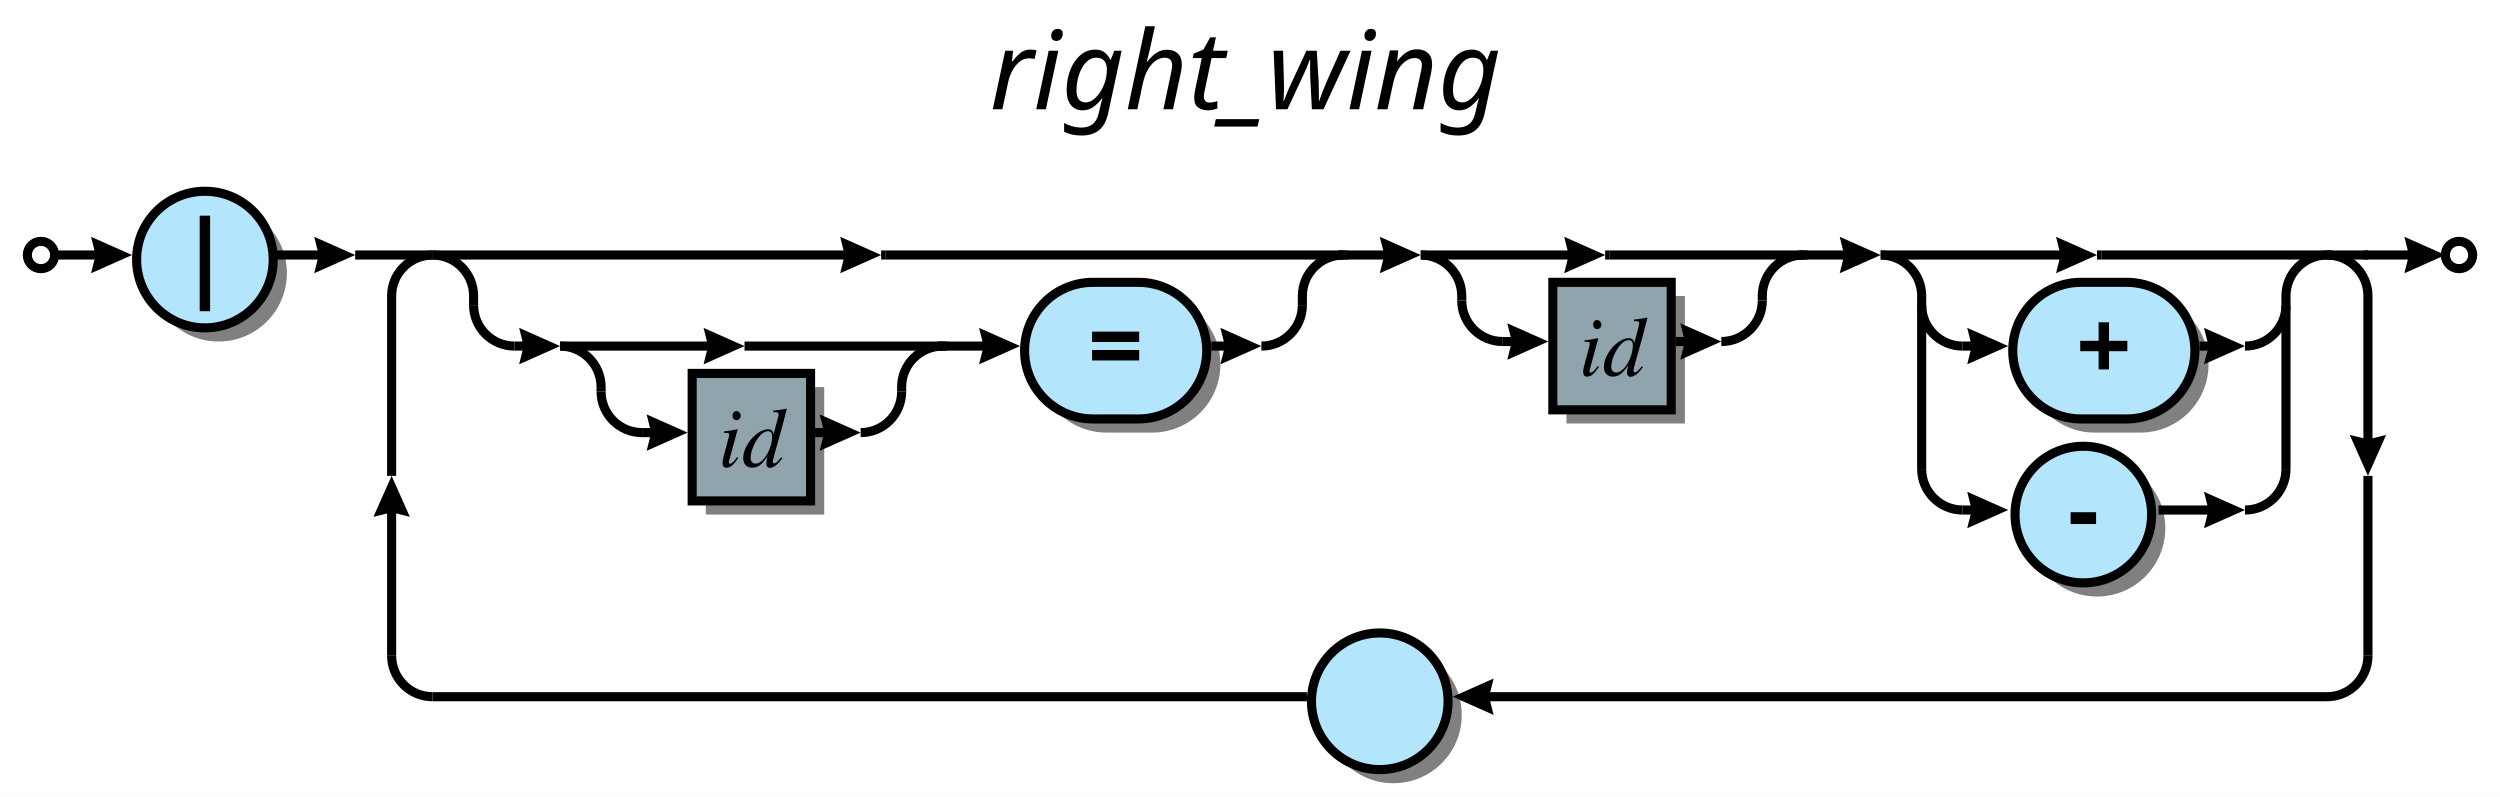
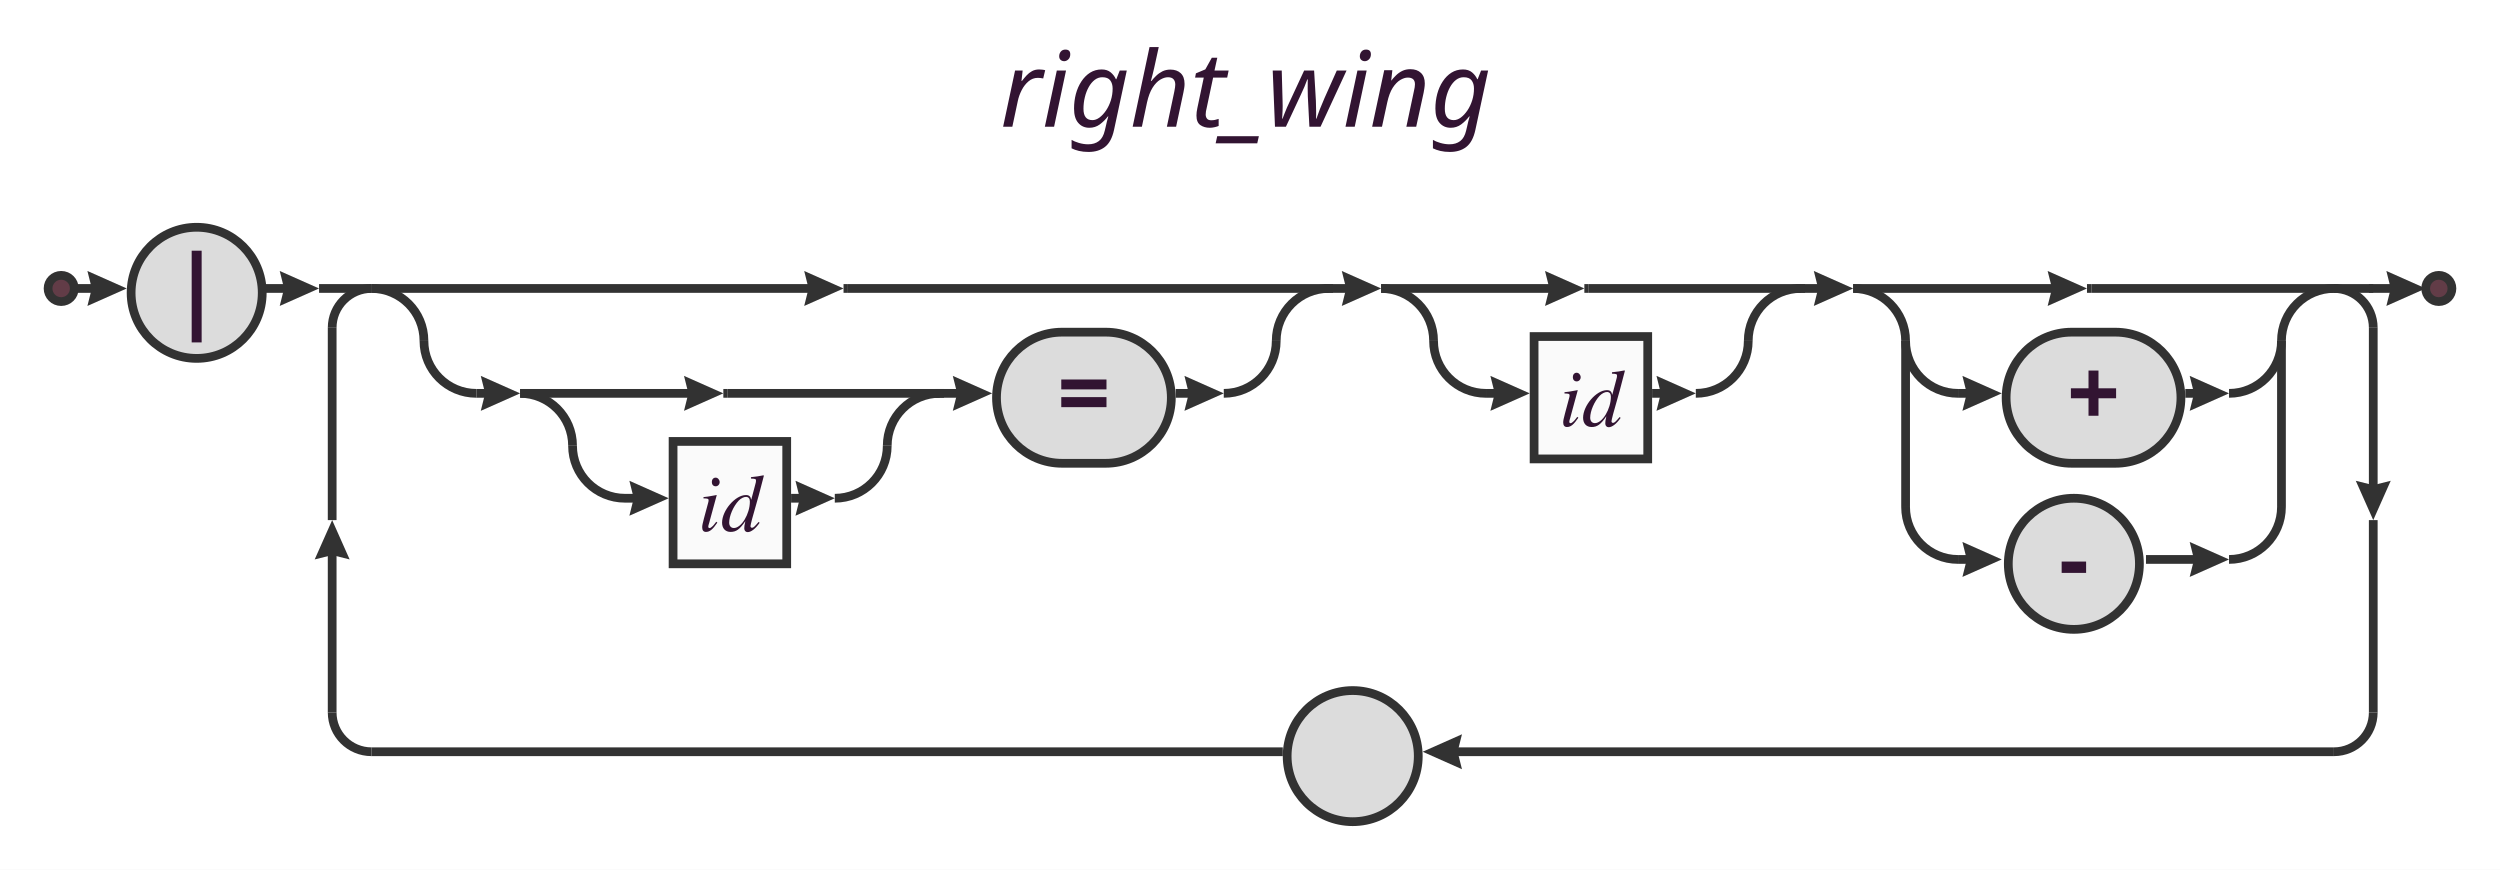
- <svg xmlns="http://www.w3.org/2000/svg" xml:space="preserve" width="549" height="175" version="1.1">
+ <svg xmlns="http://www.w3.org/2000/svg" xml:space="preserve" width="572" height="199" version="1.1">
  <style type="text/css">

- .box_font {fill:#000000; text-anchor:middle;
+ .hash_font {fill:#321432; text-anchor:middle;
    font-family:Times; font-size:14pt; font-weight:normal; font-style:italic;}
- .charclass_font {fill:#000000; text-anchor:middle;
+ .definitive_font {fill:#321432; text-anchor:middle;
+     font-family:Times; font-size:14pt; font-weight:normal; font-style:italic;}
+ .title_font {fill:#321432; text-anchor:middle;
+     font-family:Sans; font-size:18pt; font-weight:normal; font-style:italic;}
+ .non-terminal_font {fill:#321432; text-anchor:middle;
+     font-family:Times; font-size:14pt; font-weight:normal; font-style:italic;}
+ .negative_font {fill:#321432; text-anchor:middle;
+     font-family:Times; font-size:14pt; font-weight:normal; font-style:italic;}
+ .charclass_font {fill:#321432; text-anchor:middle;
    font-family:Sans; font-size:16pt; font-weight:bold; font-style:normal;}
- .title_font {fill:#000000; text-anchor:middle;
-     font-family:Sans; font-size:18pt; font-weight:normal; font-style:italic;}
- .bubble_font {fill:#000000; text-anchor:middle;
-     font-family:Sans; font-size:14pt; font-weight:bold; font-style:normal;}
- .token_font {fill:#000000; text-anchor:middle;
+ .space_font {fill:#321432; text-anchor:middle;
+     font-family:Sans; font-size:3pt; font-weight:normal; font-style:normal;}
+ .token_font {fill:#321432; text-anchor:middle;
    font-family:Sans; font-size:16pt; font-weight:bold; font-style:normal;}
.label {fill:#000;
  text-anchor:middle;
  font-size:16pt; font-weight:bold; font-family:Sans;}
.link {fill: #0D47A1;}
.link:hover {fill: #0D47A1; text-decoration:underline;}
.link:visited {fill: #4A148C;}

</style>
  <defs>
    <marker id="arrow" markerWidth="5" markerHeight="4" refX="2.5" refY="2" orient="auto" markerUnits="strokeWidth">
-       <path d="M0,0 L0.5,2 L0,4 L4.5,2 z" fill="#000000" />
+       <path d="M0,0 L0.5,2 L0,4 L4.5,2 z" fill="#323232" />
    </marker>
  </defs>
  <rect width="100%" height="100%" fill="white" />
-   <circle cx="48.0" cy="60.0" r="15.0" stroke="none" fill-opacity="0.498" fill="#000000" />
-   <rect x="155.0" y="85.0" width="26.0" height="28.0" stroke="none" fill-opacity="0.498" fill="#000000" />
-   <path d="M243.0,95.0 A15.0,15.0 0 0,1 243.0,65.0 H253.0 A15.0,15.0 0 0,1 253.0,95.0 z" stroke="none" fill-opacity="0.498" fill="#000000" />
-   <rect x="344.0" y="65.0" width="26.0" height="28.0" stroke="none" fill-opacity="0.498" fill="#000000" />
-   <path d="M460.0,95.0 A15.0,15.0 0 0,1 460.0,65.0 H470.0 A15.0,15.0 0 0,1 470.0,95.0 z" stroke="none" fill-opacity="0.498" fill="#000000" />
-   <circle cx="460.5" cy="116.0" r="15.0" stroke="none" fill-opacity="0.498" fill="#000000" />
-   <circle cx="306.0" cy="157.0" r="15.0" stroke="none" fill-opacity="0.498" fill="#000000" />
-   <circle cx="9" cy="56.0" r="3" stroke="#000000" stroke-width="2" fill="#FFFFFF" />
-   <circle cx="45.0" cy="57.0" r="15.0" stroke="#000000" stroke-width="2" fill="#B3E5FC" />
-   <text class="token_font" x="45.0" y="63.5">|</text>
-   <line x1="193.5" y1="56.0" x2="194.5" y2="56.0" stroke="#000000" stroke-width="2" />
-   <line x1="163.5" y1="76.0" x2="164.5" y2="76.0" stroke="#000000" stroke-width="2" />
-   <rect x="152.0" y="82.0" width="26.0" height="28.0" stroke="#000000" stroke-width="2" fill="#90A4AE" />
-   <text class="box_font" x="165.0" y="102.5">id</text>
-   <line x1="123.0" y1="76.0" x2="159.5" y2="76.0" stroke="#000000" stroke-width="2" marker-end="url(#arrow)" />
-   <line x1="164.5" y1="76.0" x2="208.0" y2="76.0" stroke="#000000" stroke-width="2" />
-   <path d="M132.0,85.0 A9.0,9.0 0 0,0 123.0,76.0" stroke="#000000" stroke-width="2" fill="none" />
-   <line x1="141.0" y1="95.0" x2="147.0" y2="95.0" stroke="#000000" stroke-width="2" marker-end="url(#arrow)" />
-   <line x1="179.0" y1="95.0" x2="185.0" y2="95.0" stroke="#000000" stroke-width="2" marker-end="url(#arrow)" />
-   <path d="M132.0,86.0 A9.0,9.0 0 0,0 141.0,95.0" stroke="#000000" stroke-width="2" fill="none" />
-   <path d="M189.0,95.0 A9.0,9.0 0 0,0 198.0,86.0" stroke="#000000" stroke-width="2" fill="none" />
-   <path d="M207.0,76.0 A9.0,9.0 0 0,0 198.0,85.0" stroke="#000000" stroke-width="2" fill="none" />
-   <line x1="132.0" y1="86.0" x2="132.0" y2="85.0" stroke="#000000" stroke-width="2" />
-   <line x1="198.0" y1="86.0" x2="198.0" y2="85.0" stroke="#000000" stroke-width="2" />
-   <path d="M240.0,92.0 A15.0,15.0 0 0,1 240.0,62.0 H250.0 A15.0,15.0 0 0,1 250.0,92.0 z" stroke="#000000" stroke-width="2" fill="#B3E5FC" />
-   <text class="token_font" x="245.0" y="83.5">=</text>
-   <line x1="206.0" y1="76.0" x2="220.0" y2="76.0" stroke="#000000" stroke-width="2" marker-end="url(#arrow)" />
-   <line x1="95.0" y1="56.0" x2="189.5" y2="56.0" stroke="#000000" stroke-width="2" marker-end="url(#arrow)" />
-   <line x1="194.5" y1="56.0" x2="296.0" y2="56.0" stroke="#000000" stroke-width="2" />
-   <path d="M104.0,65.0 A9.0,9.0 0 0,0 95.0,56.0" stroke="#000000" stroke-width="2" fill="none" />
-   <line x1="113.0" y1="76.0" x2="119.0" y2="76.0" stroke="#000000" stroke-width="2" marker-end="url(#arrow)" />
-   <line x1="266.0" y1="76.0" x2="273.0" y2="76.0" stroke="#000000" stroke-width="2" marker-end="url(#arrow)" />
-   <path d="M104.0,67.0 A9.0,9.0 0 0,0 113.0,76.0" stroke="#000000" stroke-width="2" fill="none" />
-   <path d="M277.0,76.0 A9.0,9.0 0 0,0 286.0,67.0" stroke="#000000" stroke-width="2" fill="none" />
-   <path d="M295.0,56.0 A9.0,9.0 0 0,0 286.0,65.0" stroke="#000000" stroke-width="2" fill="none" />
-   <line x1="104.0" y1="67.0" x2="104.0" y2="65.0" stroke="#000000" stroke-width="2" />
-   <line x1="286.0" y1="67.0" x2="286.0" y2="65.0" stroke="#000000" stroke-width="2" />
-   <line x1="352.5" y1="56.0" x2="353.5" y2="56.0" stroke="#000000" stroke-width="2" />
-   <rect x="341.0" y="62.0" width="26.0" height="28.0" stroke="#000000" stroke-width="2" fill="#90A4AE" />
-   <text class="box_font" x="354.0" y="82.5">id</text>
-   <line x1="312.0" y1="56.0" x2="348.5" y2="56.0" stroke="#000000" stroke-width="2" marker-end="url(#arrow)" />
-   <line x1="353.5" y1="56.0" x2="397.0" y2="56.0" stroke="#000000" stroke-width="2" />
-   <path d="M321.0,65.0 A9.0,9.0 0 0,0 312.0,56.0" stroke="#000000" stroke-width="2" fill="none" />
-   <line x1="330.0" y1="75.0" x2="336.0" y2="75.0" stroke="#000000" stroke-width="2" marker-end="url(#arrow)" />
-   <line x1="368.0" y1="75.0" x2="374.0" y2="75.0" stroke="#000000" stroke-width="2" marker-end="url(#arrow)" />
-   <path d="M321.0,66.0 A9.0,9.0 0 0,0 330.0,75.0" stroke="#000000" stroke-width="2" fill="none" />
-   <path d="M378.0,75.0 A9.0,9.0 0 0,0 387.0,66.0" stroke="#000000" stroke-width="2" fill="none" />
-   <path d="M396.0,56.0 A9.0,9.0 0 0,0 387.0,65.0" stroke="#000000" stroke-width="2" fill="none" />
-   <line x1="321.0" y1="66.0" x2="321.0" y2="65.0" stroke="#000000" stroke-width="2" />
-   <line x1="387.0" y1="66.0" x2="387.0" y2="65.0" stroke="#000000" stroke-width="2" />
-   <line x1="294.0" y1="56.0" x2="308.0" y2="56.0" stroke="#000000" stroke-width="2" marker-end="url(#arrow)" />
-   <line x1="460.5" y1="56.0" x2="461.5" y2="56.0" stroke="#000000" stroke-width="2" />
-   <path d="M457.0,92.0 A15.0,15.0 0 0,1 457.0,62.0 H467.0 A15.0,15.0 0 0,1 467.0,92.0 z" stroke="#000000" stroke-width="2" fill="#B3E5FC" />
-   <text class="token_font" x="462.0" y="83.5">+</text>
-   <circle cx="457.5" cy="113.0" r="15.0" stroke="#000000" stroke-width="2" fill="#B3E5FC" />
-   <text class="token_font" x="457.5" y="119.5">-</text>
-   <line x1="413.0" y1="56.0" x2="456.5" y2="56.0" stroke="#000000" stroke-width="2" marker-end="url(#arrow)" />
-   <line x1="461.5" y1="56.0" x2="512.0" y2="56.0" stroke="#000000" stroke-width="2" />
-   <path d="M422.0,65.0 A9.0,9.0 0 0,0 413.0,56.0" stroke="#000000" stroke-width="2" fill="none" />
-   <line x1="431.0" y1="76.0" x2="437.0" y2="76.0" stroke="#000000" stroke-width="2" marker-end="url(#arrow)" />
-   <line x1="483.0" y1="76.0" x2="489.0" y2="76.0" stroke="#000000" stroke-width="2" marker-end="url(#arrow)" />
-   <path d="M422.0,67.0 A9.0,9.0 0 0,0 431.0,76.0" stroke="#000000" stroke-width="2" fill="none" />
-   <path d="M493.0,76.0 A9.0,9.0 0 0,0 502.0,67.0" stroke="#000000" stroke-width="2" fill="none" />
-   <line x1="431.0" y1="112.0" x2="437.0" y2="112.0" stroke="#000000" stroke-width="2" marker-end="url(#arrow)" />
-   <line x1="474.0" y1="112.0" x2="489.0" y2="112.0" stroke="#000000" stroke-width="2" marker-end="url(#arrow)" />
-   <path d="M422.0,103.0 A9.0,9.0 0 0,0 431.0,112.0" stroke="#000000" stroke-width="2" fill="none" />
-   <path d="M493.0,112.0 A9.0,9.0 0 0,0 502.0,103.0" stroke="#000000" stroke-width="2" fill="none" />
-   <path d="M511.0,56.0 A9.0,9.0 0 0,0 502.0,65.0" stroke="#000000" stroke-width="2" fill="none" />
-   <line x1="422.0" y1="103.0" x2="422.0" y2="65.0" stroke="#000000" stroke-width="2" />
-   <line x1="502.0" y1="103.0" x2="502.0" y2="65.0" stroke="#000000" stroke-width="2" />
-   <line x1="395.0" y1="56.0" x2="409.0" y2="56.0" stroke="#000000" stroke-width="2" marker-end="url(#arrow)" />
-   <circle cx="303.0" cy="154.0" r="15.0" stroke="#000000" stroke-width="2" fill="#B3E5FC" />
-   <text class="token_font" x="303.0" y="160.5"> </text>
-   <line x1="95.0" y1="153.0" x2="287.0" y2="153.0" stroke="#000000" stroke-width="2" />
-   <line x1="511.0" y1="153.0" x2="323.0" y2="153.0" stroke="#000000" stroke-width="2" marker-end="url(#arrow)" />
-   <line x1="78.0" y1="56.0" x2="95.0" y2="56.0" stroke="#000000" stroke-width="2" />
-   <path d="M95.0,56.0 A9.0,9.0 0 0,0 86.0,65.0" stroke="#000000" stroke-width="2" fill="none" />
-   <line x1="86.0" y1="144.0" x2="86.0" y2="108.5" stroke="#000000" stroke-width="2" marker-end="url(#arrow)" />
-   <line x1="86.0" y1="104.5" x2="86.0" y2="65.0" stroke="#000000" stroke-width="2" />
-   <path d="M86.0,144.0 A9.0,9.0 0 0,0 95.0,153.0" stroke="#000000" stroke-width="2" fill="none" />
-   <path d="M520.0,65.0 A9.0,9.0 0 0,0 511.0,56.0" stroke="#000000" stroke-width="2" fill="none" />
-   <line x1="520.0" y1="65.0" x2="520.0" y2="100.5" stroke="#000000" stroke-width="2" marker-end="url(#arrow)" />
-   <line x1="520.0" y1="104.5" x2="520.0" y2="144.0" stroke="#000000" stroke-width="2" />
-   <path d="M511.0,153.0 A9.0,9.0 0 0,0 520.0,144.0" stroke="#000000" stroke-width="2" fill="none" />
-   <line x1="511.0" y1="56.0" x2="520.0" y2="56.0" stroke="#000000" stroke-width="2" />
-   <line x1="60.0" y1="56.0" x2="74.0" y2="56.0" stroke="#000000" stroke-width="2" marker-end="url(#arrow)" />
-   <line x1="11" y1="56.0" x2="25.0" y2="56.0" stroke="#000000" stroke-width="2" marker-end="url(#arrow)" />
-   <circle cx="540.0" cy="56.0" r="3.0" stroke="#000000" stroke-width="2" fill="#FFFFFF" />
-   <line x1="519.0" y1="56.0" x2="533.0" y2="56.0" stroke="#000000" stroke-width="2" marker-end="url(#arrow)" />
-   <text class="title_font" x="273.5" y="24.0">right_wing</text>
+   <circle cx="14" cy="66.0" r="3" stroke="#323232" stroke-width="2" fill="#623C47" />
+   <circle cx="45.0" cy="67.0" r="15.0" stroke="#323232" stroke-width="2" fill="#DCDCDC" />
+   <text class="token_font" x="45.0" y="73.5">|</text>
+   <line x1="193.0" y1="66.0" x2="194.0" y2="66.0" stroke="#323232" stroke-width="2" />
+   <line x1="165.5" y1="90.0" x2="166.5" y2="90.0" stroke="#323232" stroke-width="2" />
+   <rect x="154.0" y="101.0" width="26.0" height="28.0" stroke="#323232" stroke-width="2" fill="#FAFAFA" />
+   <text class="non-terminal_font" x="167.0" y="121.5">id</text>
+   <line x1="119.0" y1="90.0" x2="161.5" y2="90.0" stroke="#323232" stroke-width="2" marker-end="url(#arrow)" />
+   <line x1="166.5" y1="90.0" x2="216.0" y2="90.0" stroke="#323232" stroke-width="2" />
+   <path d="M131.0,102.0 A12.0,12.0 0 0,0 119.0,90.0" stroke="#323232" stroke-width="2" fill="none" />
+   <line x1="143.0" y1="114.0" x2="149.0" y2="114.0" stroke="#323232" stroke-width="2" marker-end="url(#arrow)" />
+   <line x1="181.0" y1="114.0" x2="187.0" y2="114.0" stroke="#323232" stroke-width="2" marker-end="url(#arrow)" />
+   <path d="M131.0,102.0 A12.0,12.0 0 0,0 143.0,114.0" stroke="#323232" stroke-width="2" fill="none" />
+   <path d="M191.0,114.0 A12.0,12.0 0 0,0 203.0,102.0" stroke="#323232" stroke-width="2" fill="none" />
+   <path d="M215.0,90.0 A12.0,12.0 0 0,0 203.0,102.0" stroke="#323232" stroke-width="2" fill="none" />
+   <line x1="131.0" y1="102.0" x2="131.0" y2="102.0" stroke="#323232" stroke-width="2" />
+   <line x1="203.0" y1="102.0" x2="203.0" y2="102.0" stroke="#323232" stroke-width="2" />
+   <path d="M243.0,106.0 A15.0,15.0 0 0,1 243.0,76.0 H253.0 A15.0,15.0 0 0,1 253.0,106.0 z" stroke="#323232" stroke-width="2" fill="#DCDCDC" />
+   <text class="token_font" x="248.0" y="97.5">=</text>
+   <line x1="214.0" y1="90.0" x2="223.0" y2="90.0" stroke="#323232" stroke-width="2" marker-end="url(#arrow)" />
+   <line x1="85.0" y1="66.0" x2="189.0" y2="66.0" stroke="#323232" stroke-width="2" marker-end="url(#arrow)" />
+   <line x1="194.0" y1="66.0" x2="305.0" y2="66.0" stroke="#323232" stroke-width="2" />
+   <path d="M97.0,78.0 A12.0,12.0 0 0,0 85.0,66.0" stroke="#323232" stroke-width="2" fill="none" />
+   <line x1="109.0" y1="90.0" x2="115.0" y2="90.0" stroke="#323232" stroke-width="2" marker-end="url(#arrow)" />
+   <line x1="269.0" y1="90.0" x2="276.0" y2="90.0" stroke="#323232" stroke-width="2" marker-end="url(#arrow)" />
+   <path d="M97.0,78.0 A12.0,12.0 0 0,0 109.0,90.0" stroke="#323232" stroke-width="2" fill="none" />
+   <path d="M280.0,90.0 A12.0,12.0 0 0,0 292.0,78.0" stroke="#323232" stroke-width="2" fill="none" />
+   <path d="M304.0,66.0 A12.0,12.0 0 0,0 292.0,78.0" stroke="#323232" stroke-width="2" fill="none" />
+   <line x1="97.0" y1="78.0" x2="97.0" y2="78.0" stroke="#323232" stroke-width="2" />
+   <line x1="292.0" y1="78.0" x2="292.0" y2="78.0" stroke="#323232" stroke-width="2" />
+   <line x1="362.5" y1="66.0" x2="363.5" y2="66.0" stroke="#323232" stroke-width="2" />
+   <rect x="351.0" y="77.0" width="26.0" height="28.0" stroke="#323232" stroke-width="2" fill="#FAFAFA" />
+   <text class="non-terminal_font" x="364.0" y="97.5">id</text>
+   <line x1="316.0" y1="66.0" x2="358.5" y2="66.0" stroke="#323232" stroke-width="2" marker-end="url(#arrow)" />
+   <line x1="363.5" y1="66.0" x2="413.0" y2="66.0" stroke="#323232" stroke-width="2" />
+   <path d="M328.0,78.0 A12.0,12.0 0 0,0 316.0,66.0" stroke="#323232" stroke-width="2" fill="none" />
+   <line x1="340.0" y1="90.0" x2="346.0" y2="90.0" stroke="#323232" stroke-width="2" marker-end="url(#arrow)" />
+   <line x1="378.0" y1="90.0" x2="384.0" y2="90.0" stroke="#323232" stroke-width="2" marker-end="url(#arrow)" />
+   <path d="M328.0,78.0 A12.0,12.0 0 0,0 340.0,90.0" stroke="#323232" stroke-width="2" fill="none" />
+   <path d="M388.0,90.0 A12.0,12.0 0 0,0 400.0,78.0" stroke="#323232" stroke-width="2" fill="none" />
+   <path d="M412.0,66.0 A12.0,12.0 0 0,0 400.0,78.0" stroke="#323232" stroke-width="2" fill="none" />
+   <line x1="328.0" y1="78.0" x2="328.0" y2="78.0" stroke="#323232" stroke-width="2" />
+   <line x1="400.0" y1="78.0" x2="400.0" y2="78.0" stroke="#323232" stroke-width="2" />
+   <line x1="303.0" y1="66.0" x2="312.0" y2="66.0" stroke="#323232" stroke-width="2" marker-end="url(#arrow)" />
+   <line x1="477.5" y1="66.0" x2="478.5" y2="66.0" stroke="#323232" stroke-width="2" />
+   <path d="M474.0,106.0 A15.0,15.0 0 0,1 474.0,76.0 H484.0 A15.0,15.0 0 0,1 484.0,106.0 z" stroke="#323232" stroke-width="2" fill="#DCDCDC" />
+   <text class="token_font" x="479.0" y="97.5">+</text>
+   <circle cx="474.5" cy="129.0" r="15.0" stroke="#323232" stroke-width="2" fill="#DCDCDC" />
+   <text class="token_font" x="474.5" y="135.5">-</text>
+   <line x1="424.0" y1="66.0" x2="473.5" y2="66.0" stroke="#323232" stroke-width="2" marker-end="url(#arrow)" />
+   <line x1="478.5" y1="66.0" x2="535.0" y2="66.0" stroke="#323232" stroke-width="2" />
+   <path d="M436.0,78.0 A12.0,12.0 0 0,0 424.0,66.0" stroke="#323232" stroke-width="2" fill="none" />
+   <line x1="448.0" y1="90.0" x2="454.0" y2="90.0" stroke="#323232" stroke-width="2" marker-end="url(#arrow)" />
+   <line x1="500.0" y1="90.0" x2="506.0" y2="90.0" stroke="#323232" stroke-width="2" marker-end="url(#arrow)" />
+   <path d="M436.0,78.0 A12.0,12.0 0 0,0 448.0,90.0" stroke="#323232" stroke-width="2" fill="none" />
+   <path d="M510.0,90.0 A12.0,12.0 0 0,0 522.0,78.0" stroke="#323232" stroke-width="2" fill="none" />
+   <line x1="448.0" y1="128.0" x2="454.0" y2="128.0" stroke="#323232" stroke-width="2" marker-end="url(#arrow)" />
+   <line x1="491.0" y1="128.0" x2="506.0" y2="128.0" stroke="#323232" stroke-width="2" marker-end="url(#arrow)" />
+   <path d="M436.0,116.0 A12.0,12.0 0 0,0 448.0,128.0" stroke="#323232" stroke-width="2" fill="none" />
+   <path d="M510.0,128.0 A12.0,12.0 0 0,0 522.0,116.0" stroke="#323232" stroke-width="2" fill="none" />
+   <path d="M534.0,66.0 A12.0,12.0 0 0,0 522.0,78.0" stroke="#323232" stroke-width="2" fill="none" />
+   <line x1="436.0" y1="116.0" x2="436.0" y2="78.0" stroke="#323232" stroke-width="2" />
+   <line x1="522.0" y1="116.0" x2="522.0" y2="78.0" stroke="#323232" stroke-width="2" />
+   <line x1="411.0" y1="66.0" x2="420.0" y2="66.0" stroke="#323232" stroke-width="2" marker-end="url(#arrow)" />
+   <circle cx="309.5" cy="173.0" r="15.0" stroke="#323232" stroke-width="2" fill="#DCDCDC" />
+   <text class="token_font" x="309.5" y="179.5"> </text>
+   <line x1="85.0" y1="172.0" x2="293.5" y2="172.0" stroke="#323232" stroke-width="2" />
+   <line x1="534.0" y1="172.0" x2="329.5" y2="172.0" stroke="#323232" stroke-width="2" marker-end="url(#arrow)" />
+   <line x1="73.0" y1="66.0" x2="85.0" y2="66.0" stroke="#323232" stroke-width="2" />
+   <path d="M85.0,66.0 A9.0,9.0 0 0,0 76.0,75.0" stroke="#323232" stroke-width="2" fill="none" />
+   <line x1="76.0" y1="163.0" x2="76.0" y2="123.0" stroke="#323232" stroke-width="2" marker-end="url(#arrow)" />
+   <line x1="76.0" y1="119.0" x2="76.0" y2="75.0" stroke="#323232" stroke-width="2" />
+   <path d="M76.0,163.0 A9.0,9.0 0 0,0 85.0,172.0" stroke="#323232" stroke-width="2" fill="none" />
+   <path d="M543.0,75.0 A9.0,9.0 0 0,0 534.0,66.0" stroke="#323232" stroke-width="2" fill="none" />
+   <line x1="543.0" y1="75.0" x2="543.0" y2="115.0" stroke="#323232" stroke-width="2" marker-end="url(#arrow)" />
+   <line x1="543.0" y1="119.0" x2="543.0" y2="163.0" stroke="#323232" stroke-width="2" />
+   <path d="M534.0,172.0 A9.0,9.0 0 0,0 543.0,163.0" stroke="#323232" stroke-width="2" fill="none" />
+   <line x1="534.0" y1="66.0" x2="543.0" y2="66.0" stroke="#323232" stroke-width="2" />
+   <line x1="60.0" y1="66.0" x2="69.0" y2="66.0" stroke="#323232" stroke-width="2" marker-end="url(#arrow)" />
+   <line x1="16" y1="66.0" x2="25.0" y2="66.0" stroke="#323232" stroke-width="2" marker-end="url(#arrow)" />
+   <circle cx="558.0" cy="66.0" r="3.0" stroke="#323232" stroke-width="2" fill="#623C47" />
+   <line x1="542.0" y1="66.0" x2="551.0" y2="66.0" stroke="#323232" stroke-width="2" marker-end="url(#arrow)" />
+   <text class="title_font" x="285.0" y="29.0">right_wing</text>
</svg>
